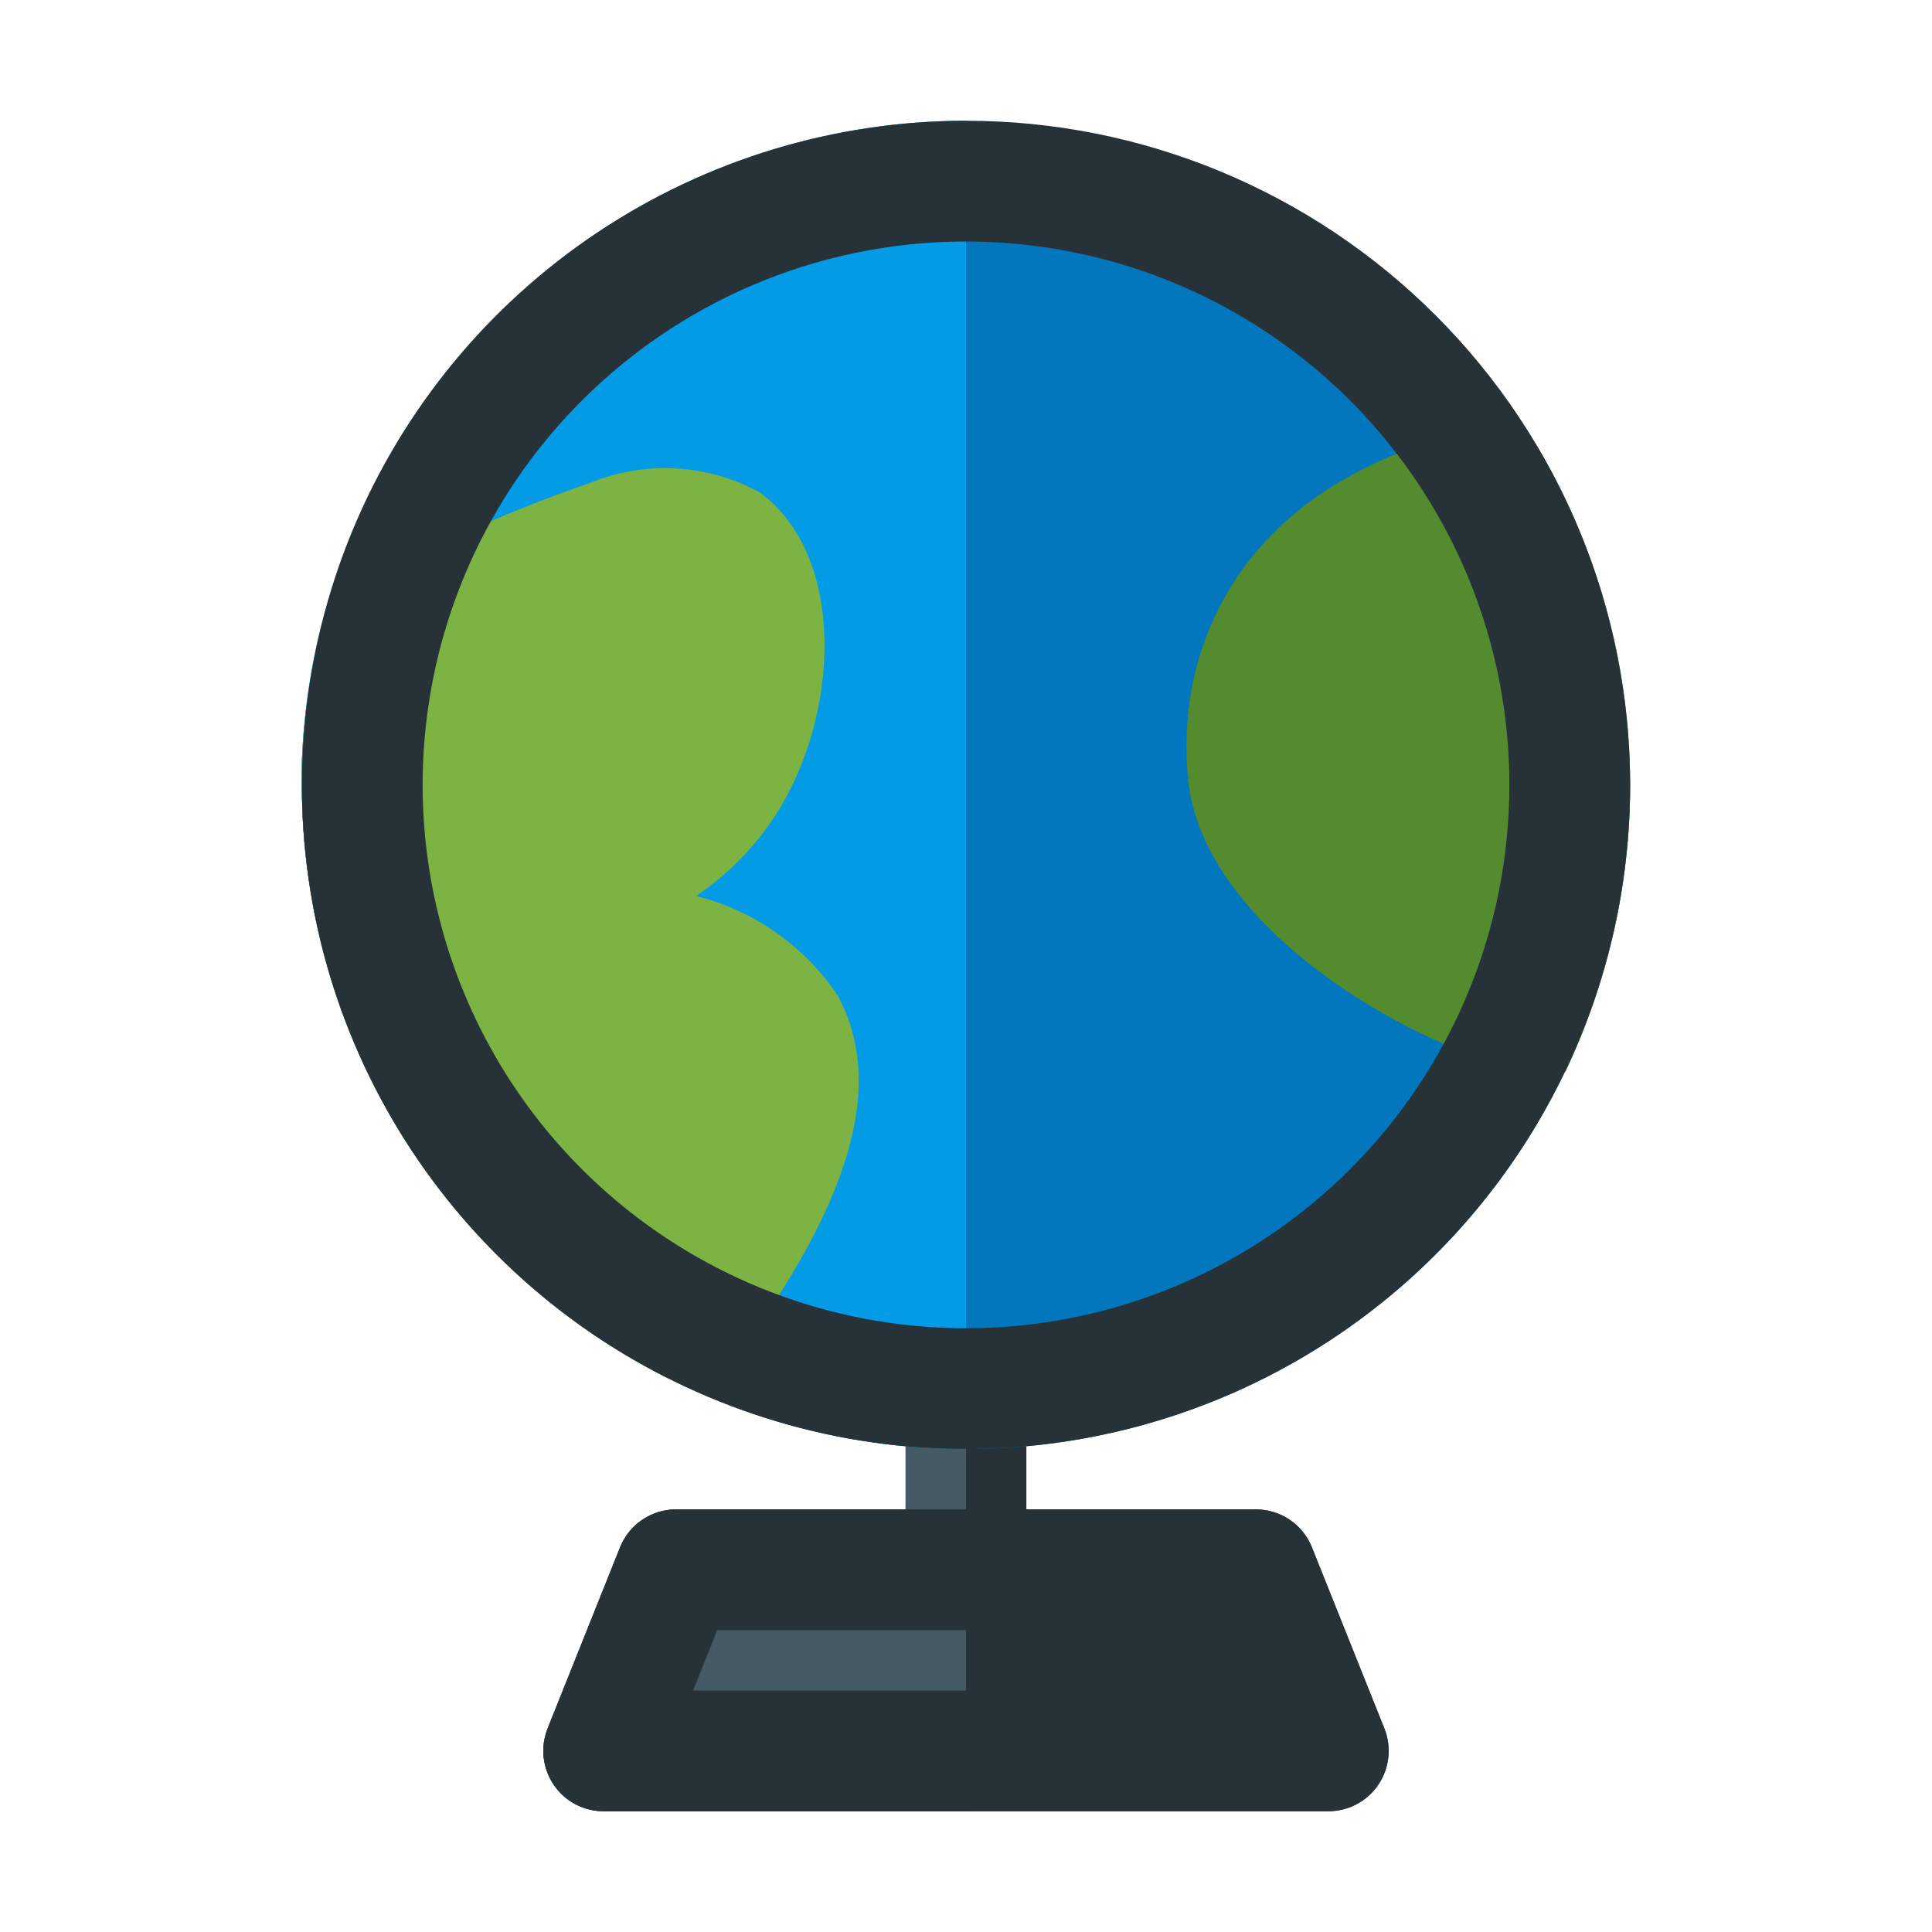
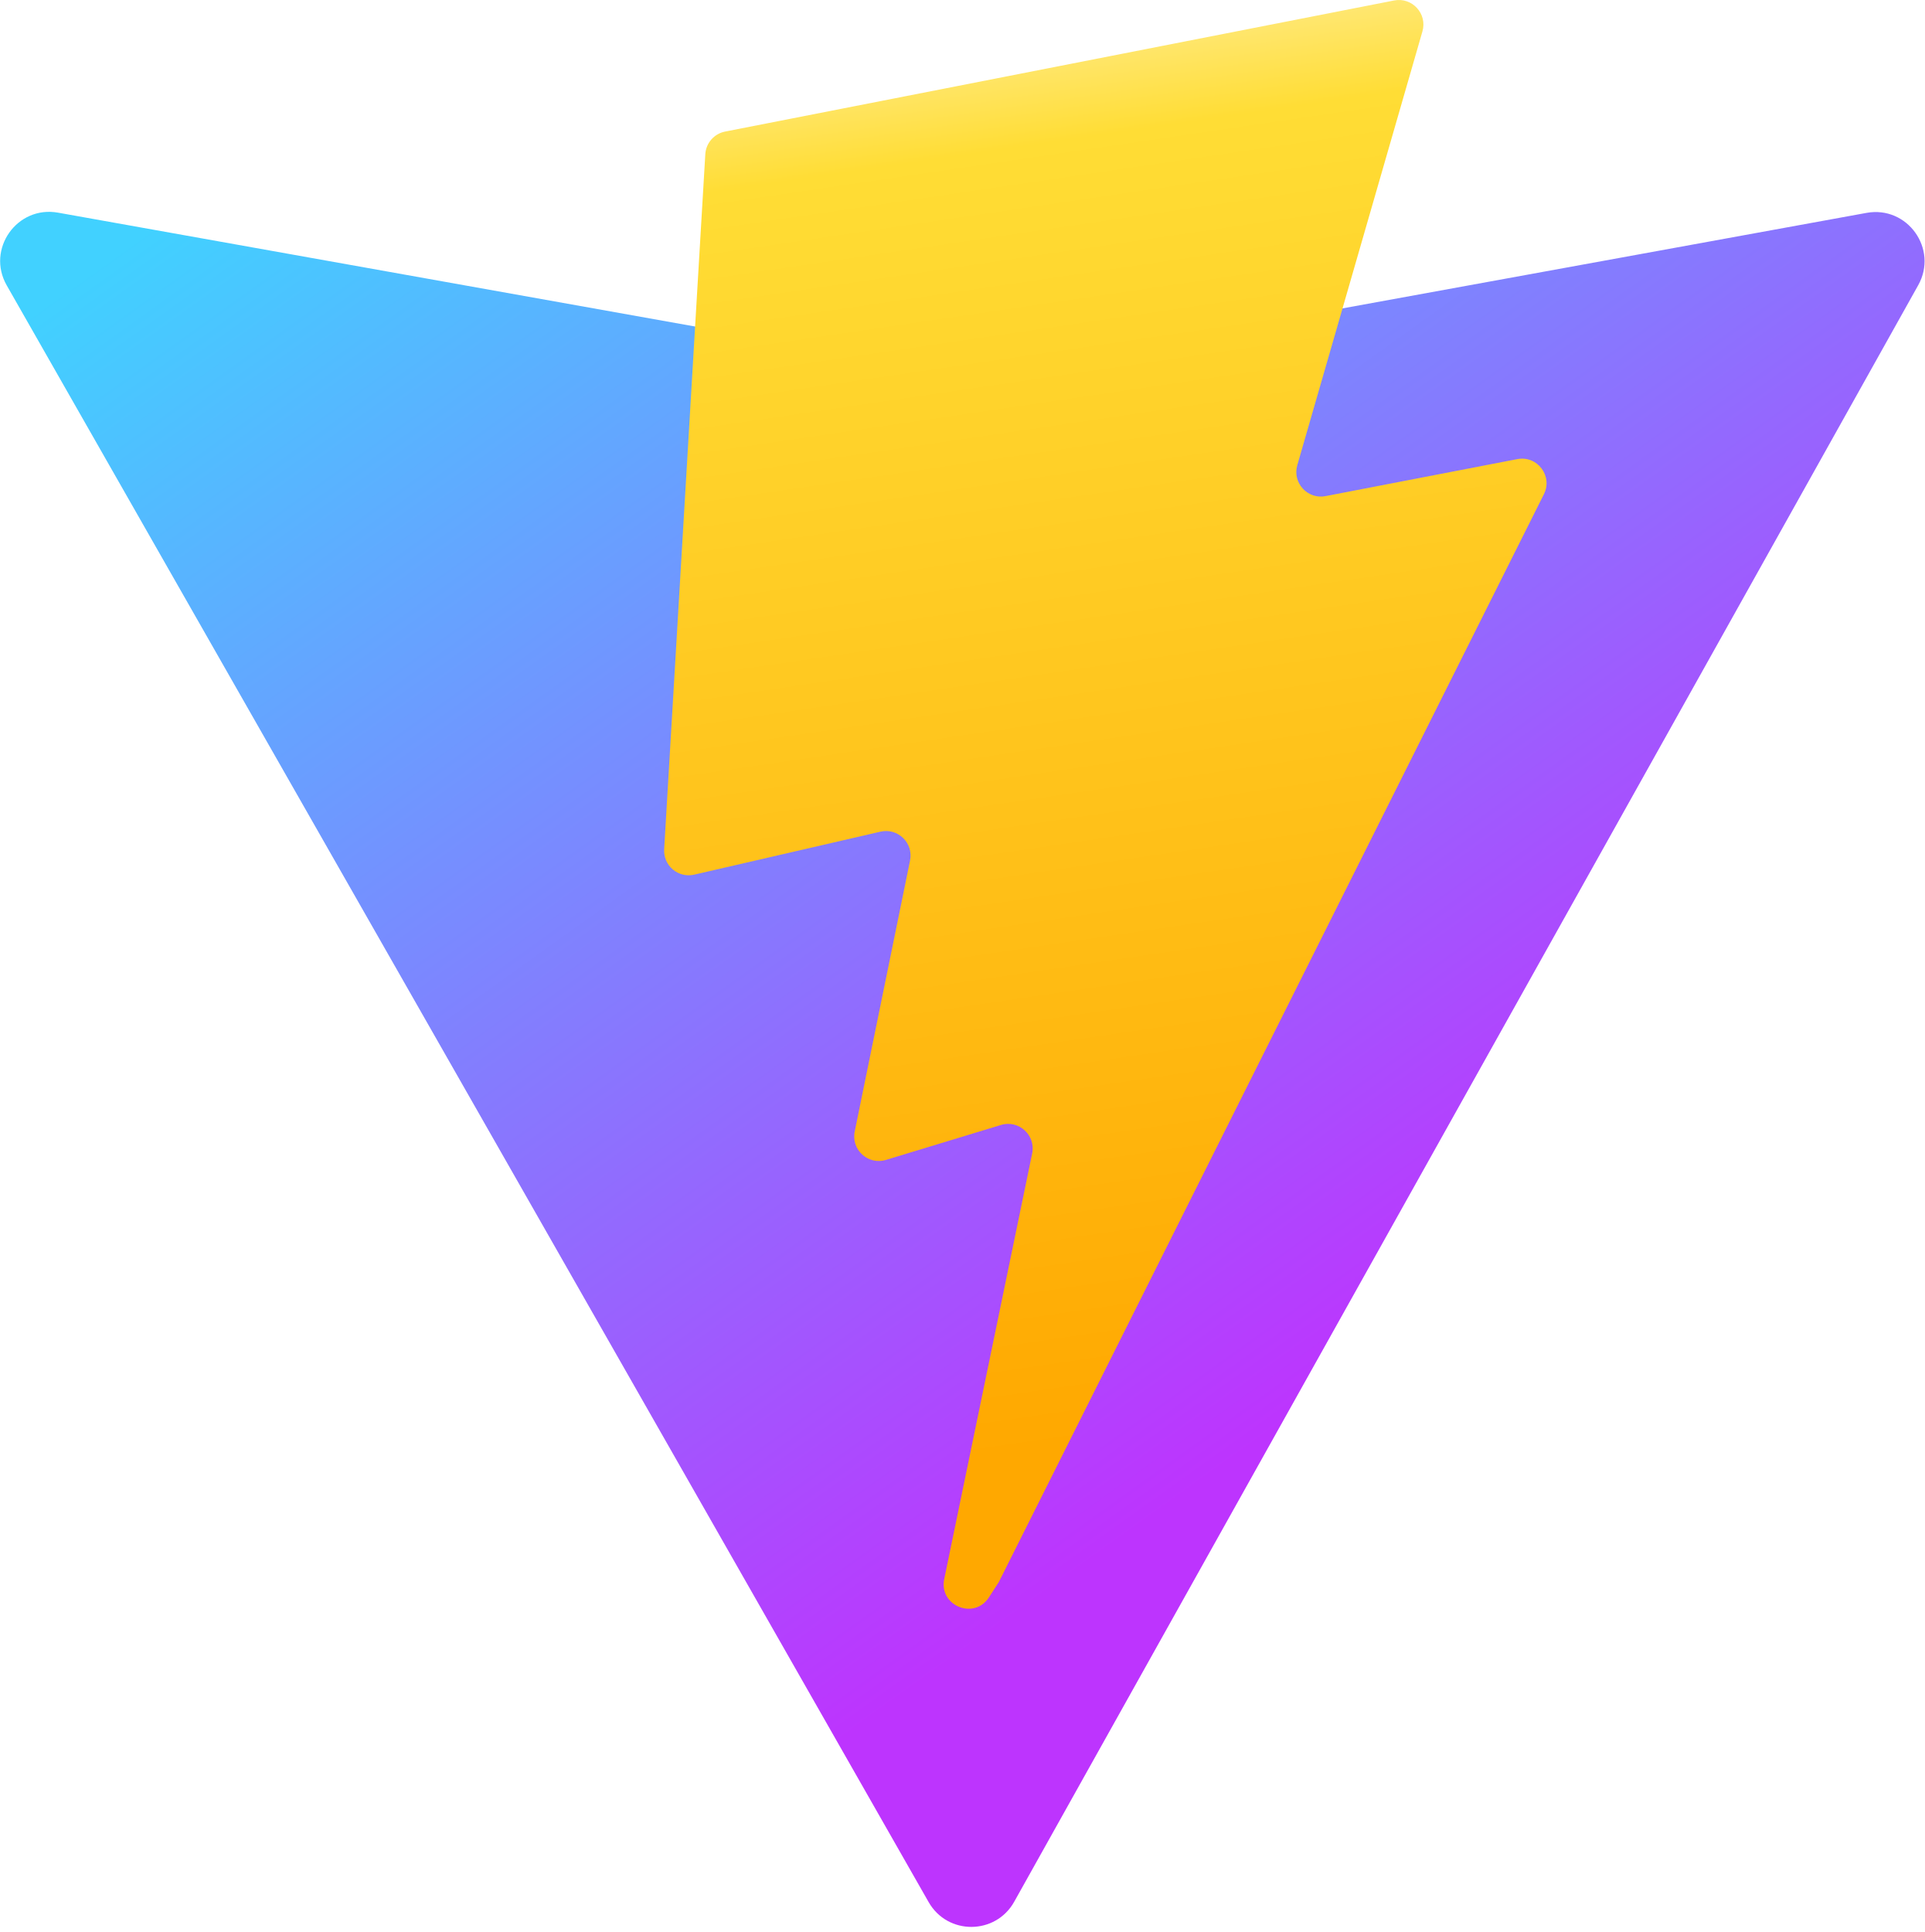
- <svg xmlns="http://www.w3.org/2000/svg" width="800px" height="800px" viewBox="0 0 32 32" fill="none">
-   <path d="M16 27C15.735 27 15.48 26.895 15.293 26.707C15.105 26.52 15 26.265 15 26V23C15 22.735 15.105 22.48 15.293 22.293C15.48 22.105 15.735 22 16 22C16.265 22 16.52 22.105 16.707 22.293C16.895 22.48 17 22.735 17 23V26C17 26.265 16.895 26.52 16.707 26.707C16.52 26.895 16.265 27 16 27Z" fill="#263238" />
-   <path d="M27 13C27 15.917 25.841 18.715 23.778 20.778C21.715 22.841 18.917 24 16 24C15.089 24 14.182 23.886 13.3 23.66C12.528 23.464 11.78 23.182 11.07 22.82C9.248 21.906 7.715 20.504 6.643 18.77C5.571 17.036 5.002 15.039 5 13C5 12.87 5 12.73 5 12.6C5.037 11.718 5.185 10.845 5.44 10C6.179 7.464 7.806 5.279 10.024 3.844C12.241 2.409 14.9 1.82 17.516 2.184C20.132 2.548 22.53 3.841 24.271 5.827C26.012 7.813 26.981 10.359 27 13Z" fill="#0277BD" />
-   <path d="M22.93 28.63L21.73 25.63C21.656 25.444 21.528 25.284 21.362 25.172C21.196 25.06 21 25 20.8 25H11.2C11 25 10.804 25.06 10.638 25.172C10.472 25.284 10.344 25.444 10.27 25.63L9.07 28.63C9.01 28.782 8.987 28.946 9.005 29.108C9.023 29.271 9.08 29.427 9.172 29.562C9.263 29.697 9.387 29.808 9.531 29.884C9.676 29.96 9.837 30 10 30H22C22.163 30 22.324 29.96 22.469 29.884C22.613 29.808 22.737 29.697 22.828 29.562C22.92 29.427 22.977 29.271 22.995 29.108C23.013 28.946 22.99 28.782 22.93 28.63Z" fill="#263238" />
-   <path d="M12.84 21.55C12.763 21.662 12.665 21.757 12.55 21.83L11.07 22.83C9.246 21.916 7.713 20.512 6.641 18.776C5.569 17.04 5.001 15.04 5 13C5 12.87 5 12.73 5 12.6C5.037 11.718 5.185 10.845 5.44 10C6.811 9.187 8.262 8.516 9.77 8C10.222 7.814 10.71 7.731 11.198 7.759C11.686 7.786 12.162 7.924 12.59 8.16C14.03 9.22 13.91 11.86 12.84 13.51C12.496 14.036 12.051 14.488 11.53 14.84C12.485 15.08 13.319 15.664 13.87 16.48C14.57 17.76 14.23 19.4 12.84 21.55Z" fill="#7CB342" />
-   <path d="M27 13C26.999 14.643 26.634 16.265 25.93 17.75L25 17.67L24.77 17.62C22.43 16.84 19.94 15 19.69 13C19.43 10.81 20.47 8.14 24.16 7.18C24.334 7.135 24.516 7.135 24.69 7.18L25.47 7.41C26.471 9.103 26.999 11.033 27 13Z" fill="#558B2F" />
-   <path d="M15 23V26C15 26.265 15.105 26.52 15.293 26.707C15.48 26.895 15.735 27 16 27V22C15.735 22 15.48 22.105 15.293 22.293C15.105 22.48 15 22.735 15 23Z" fill="#455A64" />
-   <path d="M5.44 9.94C5.18 10.804 5.032 11.698 5 12.6C5 12.73 5 12.87 5 13C5.002 15.039 5.571 17.036 6.643 18.77C7.715 20.504 9.248 21.906 11.07 22.82C11.78 23.182 12.528 23.464 13.3 23.66C14.182 23.886 15.089 24 16 24V2C13.617 2.001 11.3 2.776 9.395 4.208C7.491 5.64 6.103 7.651 5.44 9.94Z" fill="#039BE5" />
-   <path d="M11.2 25C11 25 10.804 25.06 10.638 25.172C10.472 25.284 10.344 25.444 10.27 25.63L9.07 28.63C9.01 28.782 8.987 28.946 9.005 29.108C9.023 29.271 9.08 29.427 9.172 29.562C9.263 29.697 9.387 29.808 9.531 29.884C9.676 29.96 9.837 30 10 30H16V25H11.2Z" fill="#455A64" />
-   <path d="M12.84 21.55C12.763 21.662 12.665 21.757 12.55 21.83L11.07 22.83C9.246 21.916 7.713 20.512 6.641 18.776C5.569 17.04 5.001 15.04 5 13C5 12.87 5 12.73 5 12.6C5.037 11.718 5.185 10.845 5.44 10C6.811 9.187 8.262 8.516 9.77 8C10.222 7.814 10.71 7.731 11.198 7.759C11.686 7.786 12.162 7.924 12.59 8.16C14.03 9.22 13.91 11.86 12.84 13.51C12.496 14.036 12.051 14.488 11.53 14.84C12.485 15.08 13.319 15.664 13.87 16.48C14.57 17.76 14.23 19.4 12.84 21.55Z" fill="#7CB342" />
-   <path d="M16 2C13.824 2 11.698 2.645 9.889 3.854C8.08 5.063 6.67 6.78 5.837 8.79C5.005 10.8 4.787 13.012 5.211 15.146C5.636 17.28 6.683 19.24 8.222 20.778C9.76 22.317 11.72 23.364 13.854 23.789C15.988 24.213 18.2 23.995 20.209 23.163C22.22 22.33 23.938 20.92 25.146 19.111C26.355 17.302 27 15.176 27 13C27 10.083 25.841 7.285 23.778 5.222C21.715 3.159 18.917 2 16 2ZM16 22C14.22 22 12.48 21.472 11 20.483C9.52 19.494 8.366 18.089 7.685 16.444C7.004 14.8 6.826 12.99 7.173 11.244C7.52 9.498 8.377 7.895 9.636 6.636C10.895 5.377 12.498 4.52 14.244 4.173C15.99 3.826 17.8 4.004 19.444 4.685C21.089 5.366 22.494 6.52 23.483 8C24.472 9.48 25 11.22 25 13C25 15.387 24.052 17.676 22.364 19.364C20.676 21.052 18.387 22 16 22Z" fill="#263238" />
-   <path d="M21.73 25.63C21.656 25.444 21.528 25.284 21.362 25.172C21.196 25.06 21 25 20.8 25H11.2C11 25 10.804 25.06 10.638 25.172C10.472 25.284 10.344 25.444 10.27 25.63L9.07 28.63C9.01 28.782 8.987 28.946 9.005 29.108C9.023 29.271 9.08 29.427 9.172 29.562C9.263 29.697 9.387 29.808 9.531 29.884C9.676 29.96 9.837 30 10 30H22C22.163 30 22.324 29.96 22.469 29.884C22.613 29.808 22.737 29.697 22.828 29.562C22.92 29.427 22.977 29.271 22.995 29.108C23.013 28.946 22.99 28.782 22.93 28.63L21.73 25.63ZM11.48 28L11.88 27H20.12L20.52 28H11.48Z" fill="#263238" />
+ <svg xmlns="http://www.w3.org/2000/svg" aria-hidden="true" role="img" class="iconify iconify--logos" width="31.88" height="32" preserveAspectRatio="xMidYMid meet" viewBox="0 0 256 257">
+   <defs>
+     <linearGradient id="IconifyId1813088fe1fbc01fb466" x1="-.828%" x2="57.636%" y1="7.652%" y2="78.411%">
+       <stop offset="0%" stop-color="#41D1FF" />
+       <stop offset="100%" stop-color="#BD34FE" />
+     </linearGradient>
+     <linearGradient id="IconifyId1813088fe1fbc01fb467" x1="43.376%" x2="50.316%" y1="2.242%" y2="89.03%">
+       <stop offset="0%" stop-color="#FFEA83" />
+       <stop offset="8.333%" stop-color="#FFDD35" />
+       <stop offset="100%" stop-color="#FFA800" />
+     </linearGradient>
+   </defs>
+   <path fill="url(#IconifyId1813088fe1fbc01fb466)" d="M255.153 37.938L134.897 252.976c-2.483 4.44-8.862 4.466-11.382.048L.875 37.958c-2.746-4.814 1.371-10.646 6.827-9.67l120.385 21.517a6.537 6.537 0 0 0 2.322-.004l117.867-21.483c5.438-.991 9.574 4.796 6.877 9.62Z" />
+   <path fill="url(#IconifyId1813088fe1fbc01fb467)" d="M185.432.063L96.44 17.501a3.268 3.268 0 0 0-2.634 3.014l-5.474 92.456a3.268 3.268 0 0 0 3.997 3.378l24.777-5.718c2.318-.535 4.413 1.507 3.936 3.838l-7.361 36.047c-.495 2.426 1.782 4.5 4.151 3.78l15.304-4.649c2.372-.72 4.652 1.36 4.15 3.788l-11.698 56.621c-.732 3.542 3.979 5.473 5.943 2.437l1.313-2.028l72.516-144.72c1.215-2.423-.88-5.186-3.54-4.672l-25.505 4.922c-2.396.462-4.435-1.77-3.759-4.114l16.646-57.705c.677-2.35-1.37-4.583-3.769-4.113Z" />
</svg>
